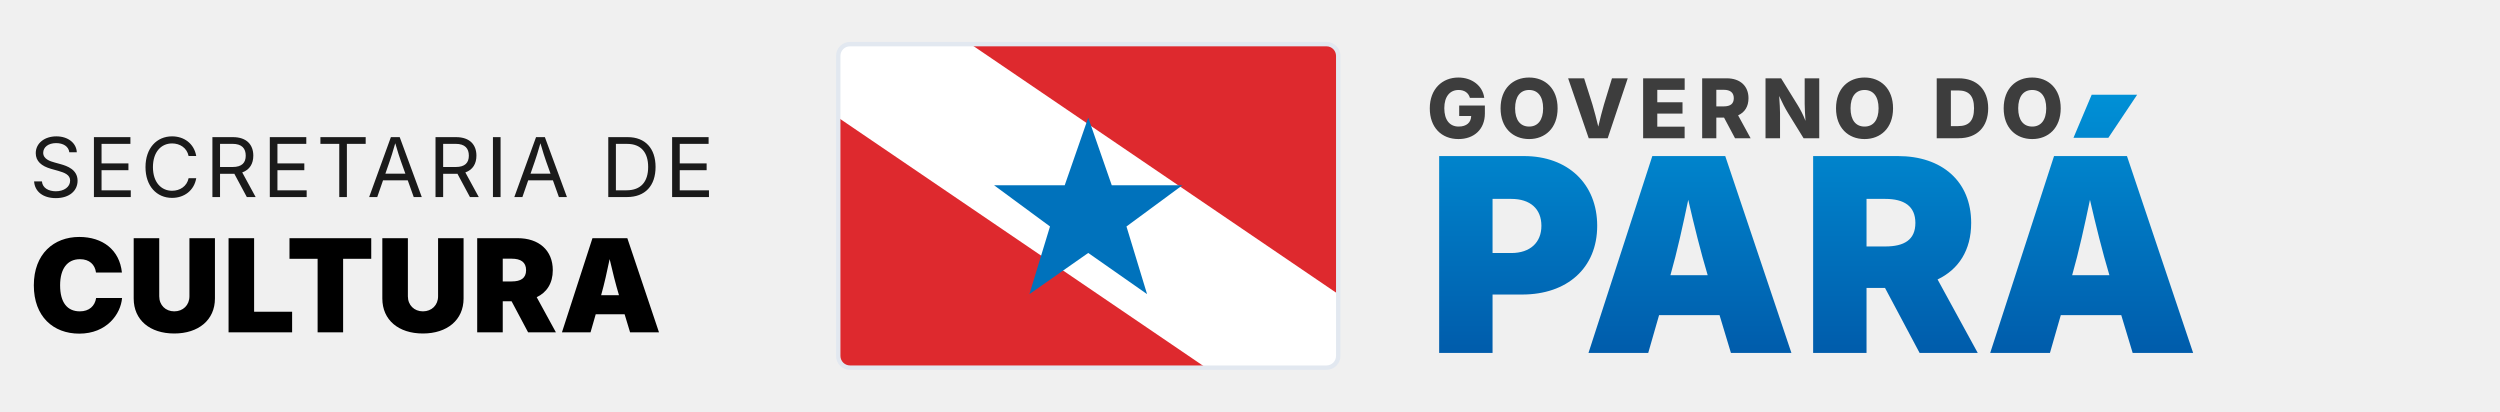
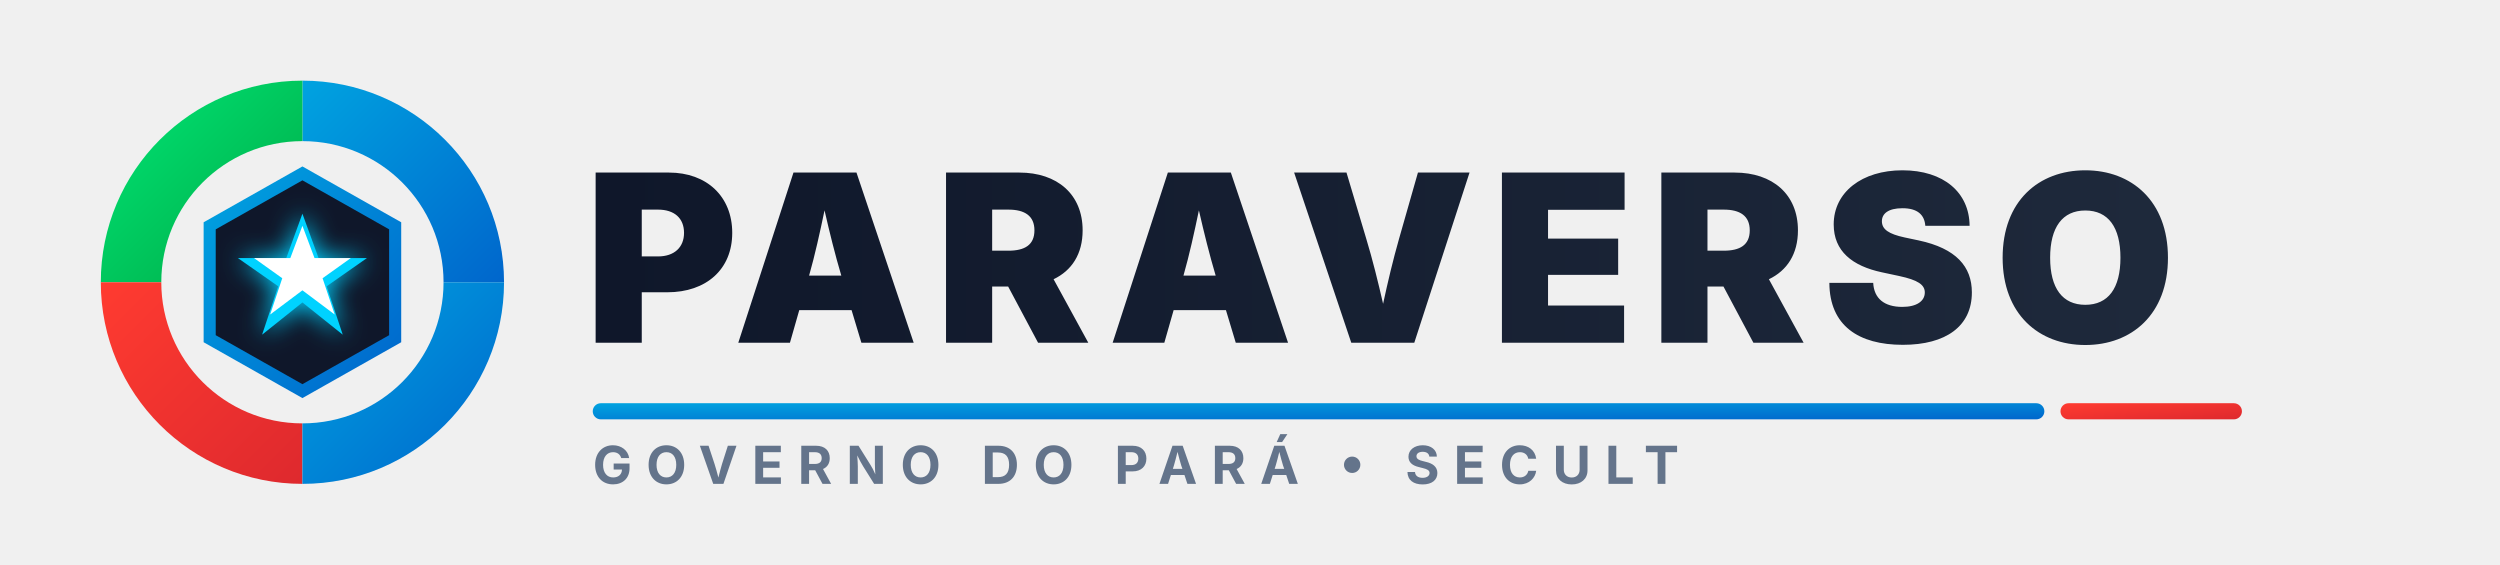
- <svg xmlns="http://www.w3.org/2000/svg" viewBox="0 0 850 140" width="850" height="140">
+ <svg xmlns="http://www.w3.org/2000/svg" viewBox="0 0 620 140" width="620" height="140">
  <defs>
-     <linearGradient id="paraBlueGrad" x1="0%" y1="0%" x2="0%" y2="100%">
-       <stop offset="0%" stop-color="#0090D6" />
-       <stop offset="100%" stop-color="#005CAB" />
+     <linearGradient id="paraBlueGrad" x1="0%" y1="0%" x2="100%" y2="100%">
+       <stop offset="0%" stop-color="#00A3E0" />
+       <stop offset="100%" stop-color="#0066CC" />
    </linearGradient>
-     <clipPath id="flagClip">
-       <rect x="0" y="0" width="170" height="110" rx="4" />
-     </clipPath>
+     <linearGradient id="paraRedGrad" x1="0%" y1="0%" x2="100%" y2="100%">
+       <stop offset="0%" stop-color="#FF3B30" />
+       <stop offset="100%" stop-color="#DE292E" />
+     </linearGradient>
+     <linearGradient id="paraGreenGrad" x1="0%" y1="0%" x2="100%" y2="100%">
+       <stop offset="0%" stop-color="#00E676" />
+       <stop offset="100%" stop-color="#00A844" />
+     </linearGradient>
+     <linearGradient id="textGrad" x1="0%" y1="0%" x2="100%" y2="0%">
+       <stop offset="0%" stop-color="#0F172A" />
+       <stop offset="100%" stop-color="#1E293B" />
+     </linearGradient>
+     <filter id="glow" x="-20%" y="-20%" width="140%" height="140%">
+       <feGaussianBlur stdDeviation="3" result="blur" />
+       <feComposite in="SourceGraphic" in2="blur" operator="over" />
+     </filter>
  </defs>
-   <g transform="translate(10, 15)">
-     <text x="0" y="52" font-family="'Plus Jakarta Sans', 'Inter', -apple-system, sans-serif" font-size="28" font-weight="400" fill="#1A1A1A" letter-spacing="1.5">SECRETARIA DE</text>
-     <text x="0" y="98" font-family="'Plus Jakarta Sans', 'Inter', -apple-system, sans-serif" font-size="44" font-weight="900" fill="#000000" letter-spacing="0.5">CULTURA</text>
+   <g transform="translate(20, 15)">
+     <path d="M 55,5 A 50,50 0 0 1 105,55 L 90,55 A 35,35 0 0 0 55,20 Z" fill="url(#paraBlueGrad)" />
+     <path d="M 55,5 A 50,50 0 0 0 5,55 L 20,55 A 35,35 0 0 1 55,20 Z" fill="url(#paraGreenGrad)" />
+     <path d="M 5,55 A 50,50 0 0 0 55,105 L 55,90 A 35,35 0 0 1 20,55 Z" fill="url(#paraRedGrad)" />
+     <path d="M 105,55 A 50,50 0 0 1 55,105 L 55,90 A 35,35 0 0 0 90,55 Z" fill="url(#paraBlueGrad)" />
+     <polygon points="55,28 78,41 78,69 55,82 32,69 32,41" fill="#0F172A" stroke="url(#paraBlueGrad)" stroke-width="3" />
+     <polygon points="55,38 59,49 71,49 61,56 65,68 55,60 45,68 49,56 39,49 51,49" fill="#00D2FF" filter="url(#glow)" />
+     <polygon points="55,41 58,49 67,49 60,54 63,63 55,57 47,63 50,54 43,49 52,49" fill="#FFFFFF" />
  </g>
-   <g transform="translate(285, 15)">
-     <g clip-path="url(#flagClip)">
-       <rect x="0" y="0" width="170" height="110" fill="#FFFFFF" />
-       <polygon points="45,0 170,0 170,85" fill="#DE292E" />
-       <polygon points="0,25 0,110 125,110" fill="#DE292E" />
-       <polygon points="85,25 93,48 117,48 98,62 105,85 85,71 65,85 72,62 53,48 77,48" fill="#0072BC" />
-     </g>
-     <rect x="0" y="0" width="170" height="110" rx="4" fill="none" stroke="#E2E8F0" stroke-width="1.5" />
-   </g>
-   <g transform="translate(485, 15)">
-     <text x="0" y="32" font-family="'Plus Jakarta Sans', 'Inter', -apple-system, sans-serif" font-size="28" font-weight="800" fill="#3D3D3D" letter-spacing="3">GOVERNO DO</text>
-     <text x="0" y="105" font-family="'Plus Jakarta Sans', 'Inter', -apple-system, sans-serif" font-size="92" font-weight="900" fill="url(#paraBlueGrad)" letter-spacing="1">PARÁ</text>
+   <g transform="translate(145, 20)">
+     <text x="0" y="65" font-family="'Plus Jakarta Sans', 'Inter', 'Montserrat', -apple-system, sans-serif" font-size="58" font-weight="900" fill="url(#textGrad)" letter-spacing="4">PARAVERSO</text>
+     <rect x="2" y="80" width="360" height="4" rx="2" fill="url(#paraBlueGrad)" />
+     <rect x="366" y="80" width="45" height="4" rx="2" fill="url(#paraRedGrad)" />
+     <text x="2" y="100" font-family="'Plus Jakarta Sans', 'Inter', -apple-system, sans-serif" font-size="13" font-weight="700" fill="#64748B" letter-spacing="3.5">GOVERNO DO PARÁ • SECULT</text>
  </g>
</svg>
